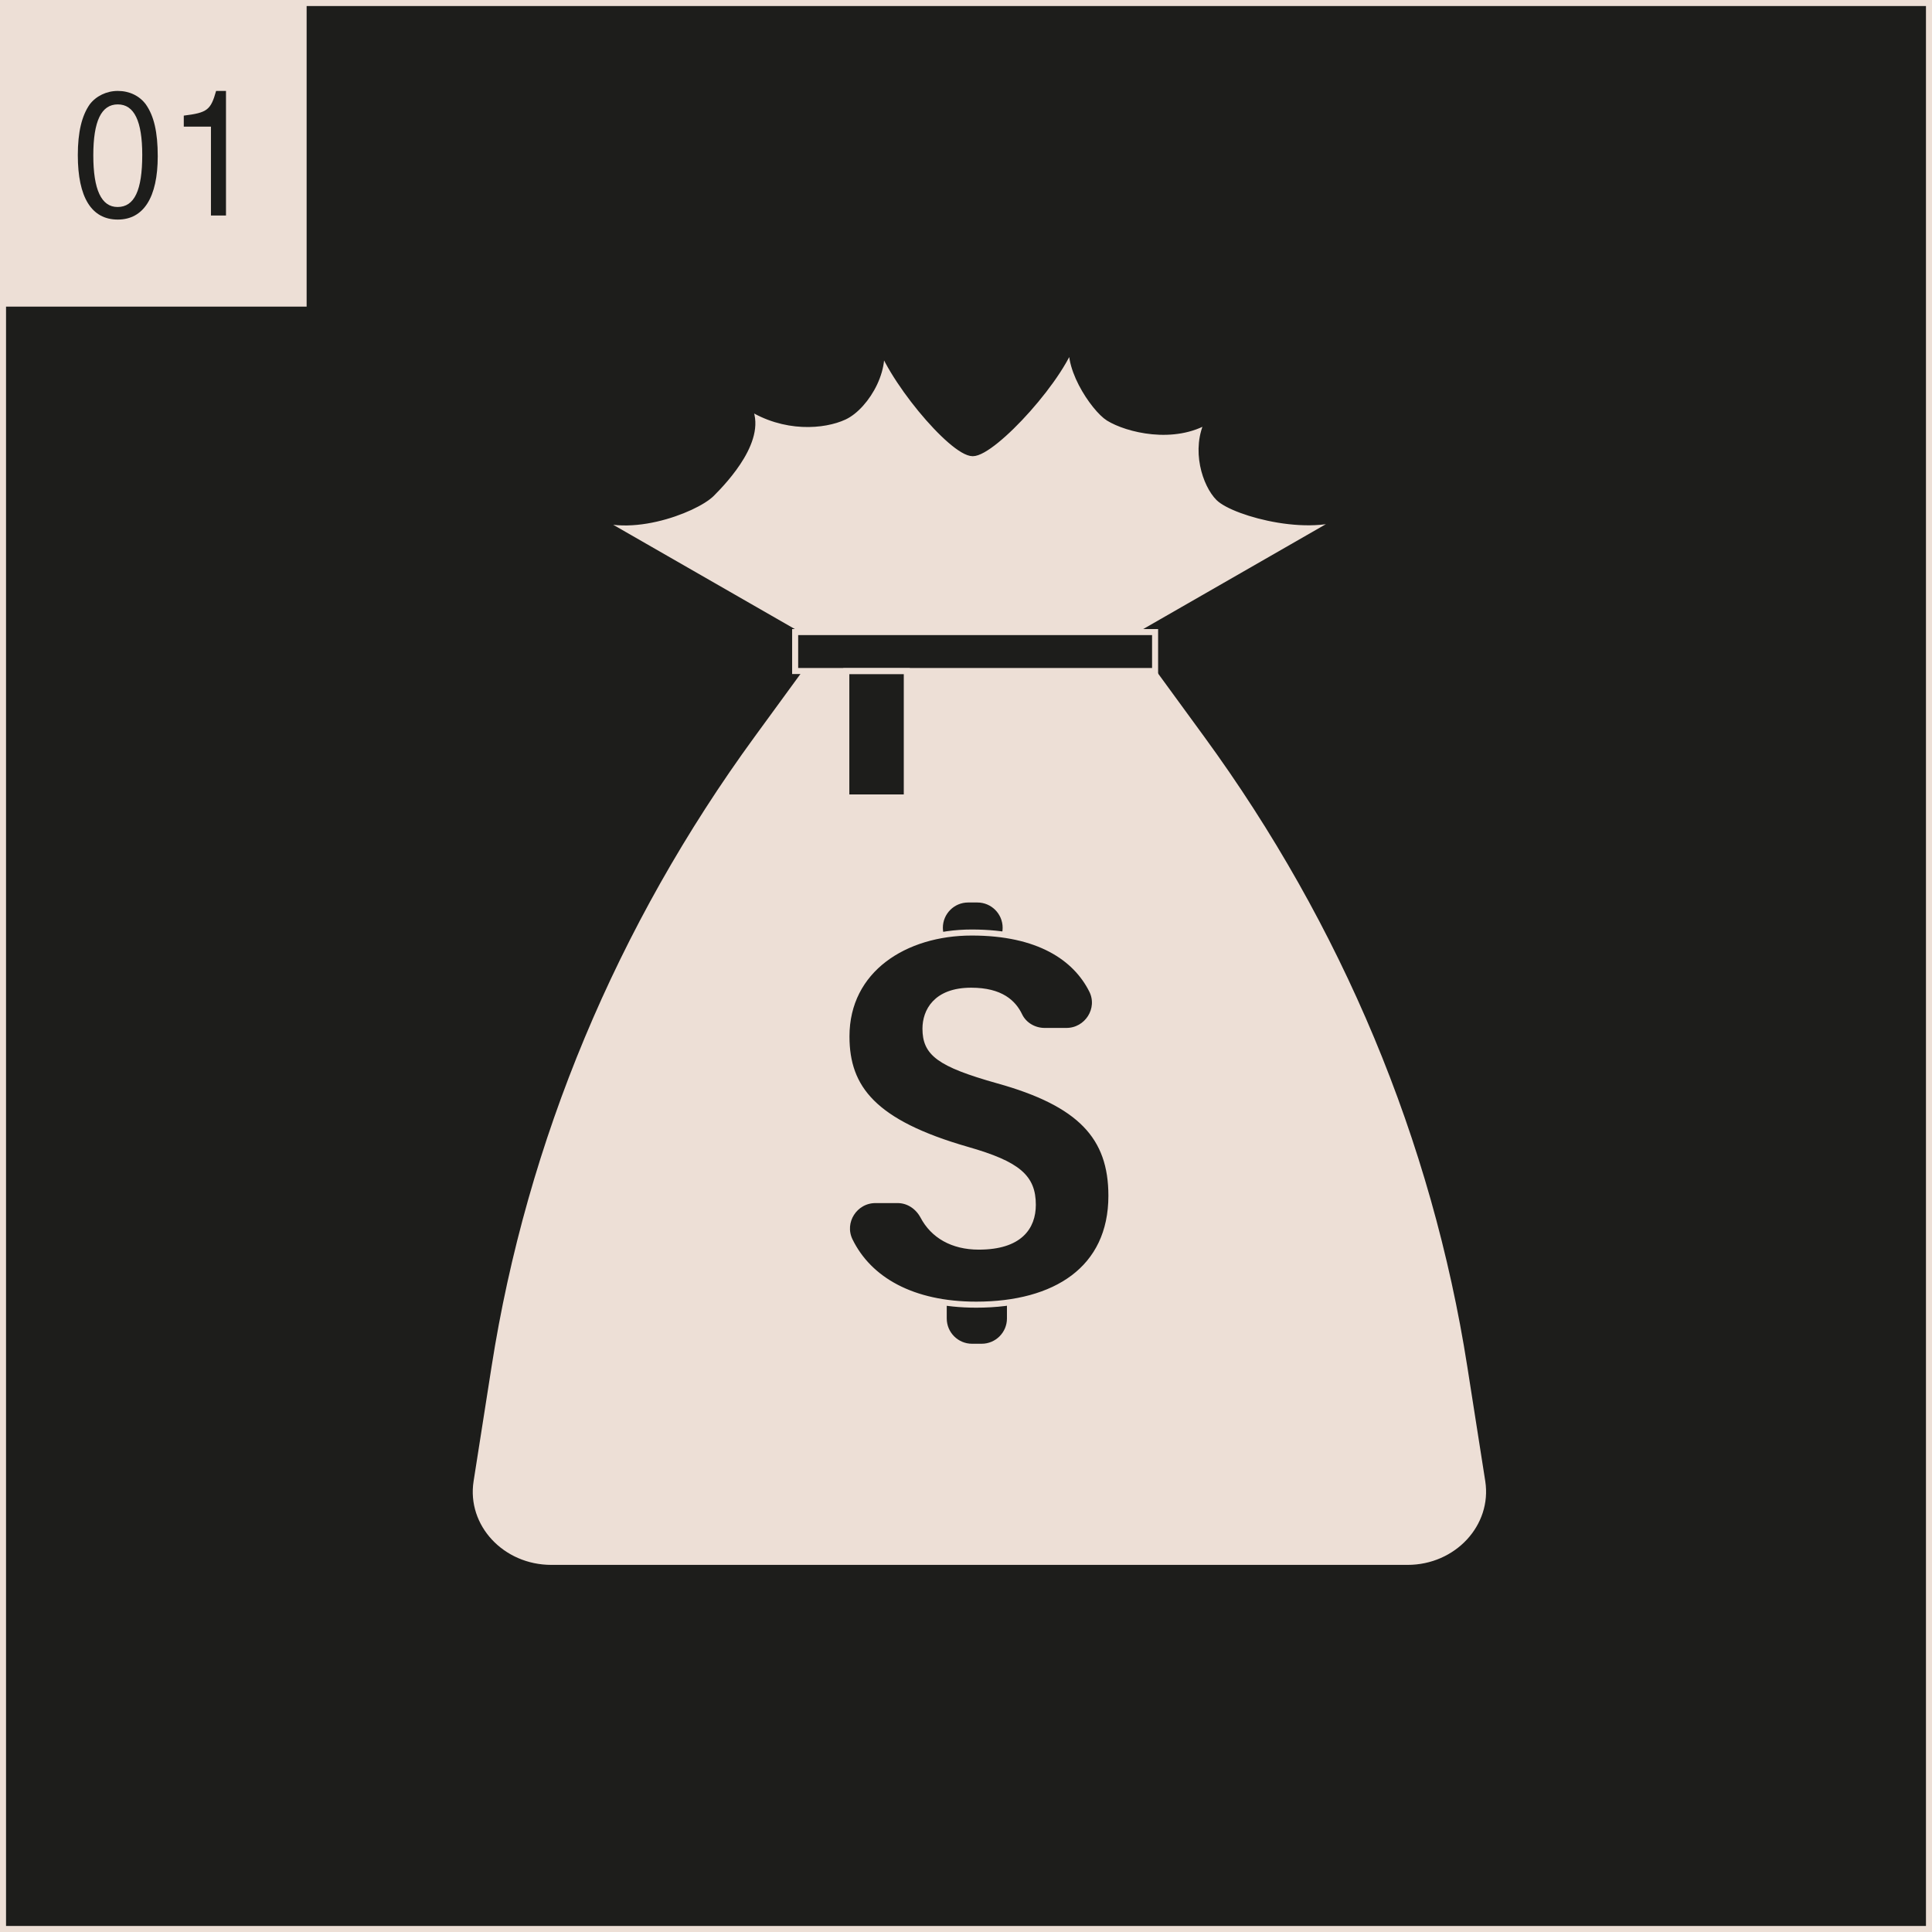
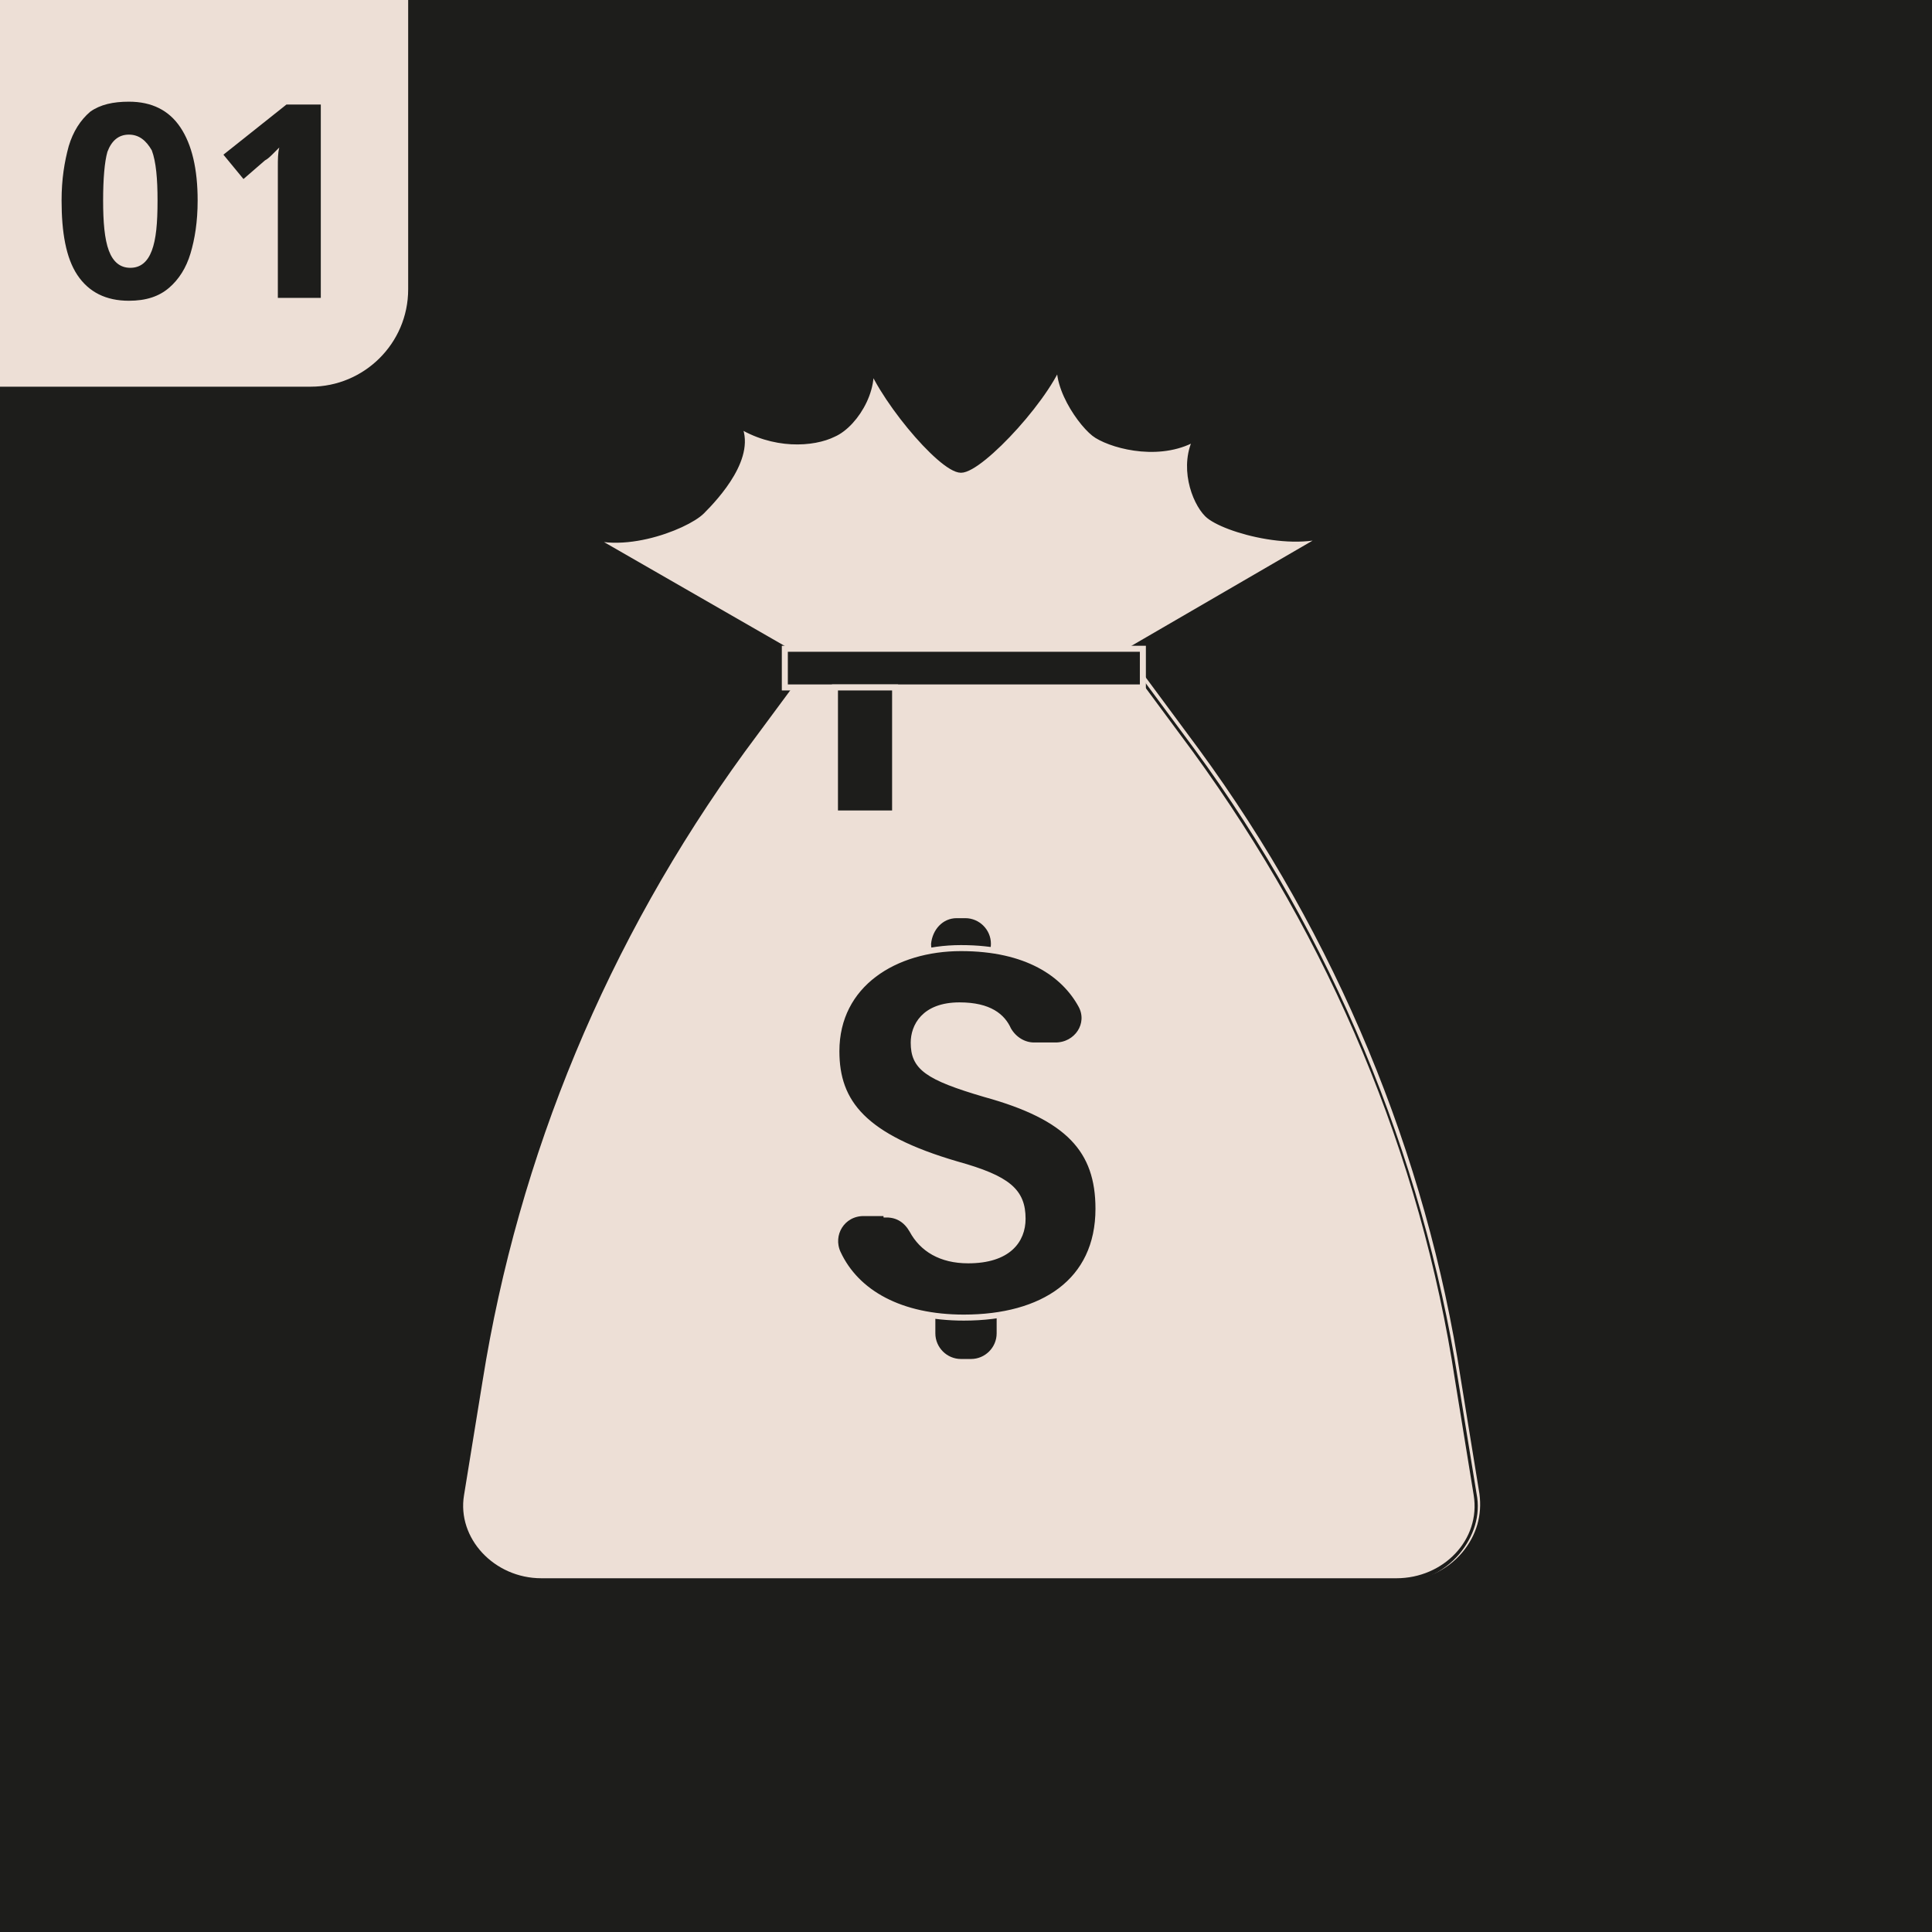
- <svg xmlns="http://www.w3.org/2000/svg" viewBox="0 0 134.46 134.46">
-   <defs>
-     <style>.d,.e{fill:#eddfd6;}.f,.g,.h{fill:#1d1d1b;}.g{stroke:#eddfd6;stroke-miterlimit:10;}.g,.e{stroke-width:.42px;}.e{stroke:#1d1d1b;stroke-linecap:round;stroke-linejoin:round;}.h{font-family:Helvetica, Helvetica;font-size:12px;}</style>
-   </defs>
-   <g id="a" />
-   <g id="b">
-     <g id="c">
-       <rect class="g" x=".21" y=".21" width="134.04" height="134.04" />
+ <svg xmlns="http://www.w3.org/2000/svg" version="1.1" id="Capa_1" x="0px" y="0px" viewBox="0 0 134.9 134.9" style="enable-background:new 0 0 134.9 134.9;" xml:space="preserve">
+   <style type="text/css">
+ 	.st0{fill:#1D1D1B;}
+ 	.st1{fill:#EDDFD6;}
+ 	.st2{fill:#222222;}
+ 	.st3{fill:#EDDFD6;stroke:#1D1D1B;stroke-width:0.42;stroke-linecap:round;stroke-linejoin:round;}
+ 	.st4{fill:#1D1D1B;stroke:#EDDFD6;stroke-width:0.42;stroke-miterlimit:10;}
+ 	.st5{font-family:'NotoSans-Bold';}
+ 	.st6{font-size:19px;}
+ 	.st7{fill:none;stroke:#1D1D1B;stroke-width:0.42;stroke-miterlimit:10;}
+ 	.st8{fill:#00AEEF;}
+ 	.st9{enable-background:new    ;}
+ 	.st10{fill:#EDDFD6;stroke:#1D1D1B;stroke-width:0.644;stroke-miterlimit:10;}
+ 	.st11{fill:#EDDFD6;stroke:#1D1D1B;stroke-width:0.607;stroke-miterlimit:10;}
+ 	.st12{fill:#EDDFD6;stroke:#1D1D1B;stroke-width:0.51;stroke-miterlimit:10;}
+ </style>
+   <g id="_x30_1">
+     <rect x="-0.2" y="0" class="st0" width="135.6" height="135.4" />
+     <g>
      <g>
        <g>
-           <g>
-             <path class="d" d="M38.37,109.12c-1.73,0-3.35-.73-4.44-1.99-.99-1.16-1.41-2.6-1.19-4.07l1.25-7.97c2.45-15.67,8.8-30.86,18.35-43.95l3.65-5c1.05-1.44,2.79-2.31,4.66-2.32l7.5-.04,7.5,.04c1.87,.01,3.61,.88,4.66,2.32l3.65,5c9.56,13.09,15.9,28.29,18.35,43.95l1.25,7.97c.23,1.47-.19,2.91-1.19,4.07-1.08,1.27-2.7,1.99-4.44,1.99H38.37Z" />
-             <path class="f" d="M68.16,43.99l7.5,.04c1.8,.01,3.48,.84,4.49,2.23l3.65,5c9.6,13.15,15.86,28.14,18.32,43.86l1.25,7.97c.47,3.06-2.08,5.82-5.41,5.82H38.37c-3.33,0-5.89-2.75-5.41-5.82l1.25-7.97c2.46-15.72,8.72-30.71,18.32-43.86l3.65-5c1.01-1.39,2.69-2.22,4.49-2.23l7.5-.04m0-.42h0l-7.5,.04c-1.94,.01-3.74,.91-4.83,2.4l-3.65,5c-9.58,13.12-15.94,28.35-18.39,44.04l-1.25,7.97c-.24,1.53,.2,3.03,1.23,4.24,1.12,1.31,2.8,2.07,4.6,2.07h59.59c1.8,0,3.47-.75,4.6-2.07,1.03-1.2,1.47-2.71,1.23-4.24l-1.25-7.97c-2.46-15.7-8.82-30.93-18.39-44.04l-3.65-5c-1.09-1.49-2.9-2.39-4.83-2.4l-7.5-.04h0Z" />
-           </g>
-           <path class="e" d="M61.07,23.39c.66,2.73,5.18,8.15,6.63,8.15s6.42-5.42,7.08-8.15h0c-.86,1.86,1.37,5.08,2.37,5.7,1.29,.8,4.56,1.62,6.96,.15h0c-1.05,2.05-.2,4.51,.7,5.41,1.1,1.09,6.86,2.65,9.44,.94h0l-16.67,9.57-10.14,.18-10.14-.18-16.67-9.57h0c2.69,1.86,7.76-.09,8.9-1.23,.95-.95,3.73-3.9,2.54-6.07h0c2.53,1.63,5.3,1.36,6.68,.72,1.56-.72,3.29-3.65,2.3-5.64" />
-           <rect class="g" x="55.34" y="43.99" width="25.05" height="2.71" />
-           <rect class="g" x="65.41" y="62.6" width="4.58" height="3.94" rx="1.97" ry="1.97" />
-           <rect class="g" x="65.68" y="88.15" width="4.61" height="5.58" rx="1.97" ry="1.97" />
-           <path class="g" d="M62.47,83.52c.76,0,1.42,.45,1.78,1.12,.7,1.33,2.04,2.12,3.87,2.12,2.85,0,3.76-1.37,3.76-2.91,0-1.89-1-2.81-4.57-3.83-6.5-1.87-8.4-4.27-8.4-7.89,0-4.66,4.07-7.23,8.72-7.23s7.23,1.75,8.37,4.02c.65,1.3-.33,2.83-1.78,2.83h-1.52c-.73,0-1.43-.4-1.75-1.06-.42-.88-1.28-1.74-3.36-1.74-2.47,0-3.18,1.46-3.18,2.64,0,1.68,.91,2.44,5.03,3.6,5.75,1.6,7.91,3.92,7.91,8.03,0,5.12-3.91,7.58-9.41,7.58-4.45,0-7.47-1.73-8.8-4.46-.63-1.3,.34-2.82,1.79-2.82h1.55Z" />
+           <path class="st1" d="M37.8,110.4c-1.7,0-3.3-0.7-4.4-2c-1-1.2-1.4-2.6-1.2-4.1l1.3-8c2.5-15.7,8.8-30.9,18.4-44l3.7-5      c1-1.4,2.8-2.3,4.7-2.3l7.5,0l7.5,0c1.9,0,3.6,0.9,4.7,2.3l3.7,5c9.6,13.1,15.9,28.3,18.3,44l1.3,8c0.2,1.5-0.2,2.9-1.2,4.1      c-1.1,1.3-2.7,2-4.4,2H37.8z" />
+           <path class="st0" d="M67.6,45.3l7.5,0c1.8,0,3.5,0.8,4.5,2.2l3.7,5c9.6,13.2,15.9,28.1,18.3,43.9l1.3,8c0.5,3.1-2.1,5.8-5.4,5.8      H37.8c-3.3,0-5.9-2.8-5.4-5.8l1.3-8c2.5-15.7,8.7-30.7,18.3-43.9l3.7-5c1-1.4,2.7-2.2,4.5-2.2L67.6,45.3 M67.6,44.9L67.6,44.9      l-7.5,0c-1.9,0-3.7,0.9-4.8,2.4l-3.7,5c-9.6,13.1-15.9,28.4-18.4,44l-1.3,8c-0.2,1.5,0.2,3,1.2,4.2c1.1,1.3,2.8,2.1,4.6,2.1      h59.6c1.8,0,3.5-0.8,4.6-2.1c1-1.2,1.5-2.7,1.2-4.2l-1.3-8c-2.5-15.7-8.8-30.9-18.4-44l-3.7-5c-1.1-1.5-2.9-2.4-4.8-2.4      L67.6,44.9L67.6,44.9L67.6,44.9z" />
        </g>
-         <rect class="g" x="58.9" y="46.71" width="4.21" height="8.79" />
+         <path class="st3" d="M60.5,24.7c0.7,2.7,5.2,8.1,6.6,8.1s6.4-5.4,7.1-8.1l0,0c-0.9,1.9,1.4,5.1,2.4,5.7c1.3,0.8,4.6,1.6,7,0.1     l0,0c-1.1,2-0.2,4.5,0.7,5.4c1.1,1.1,6.9,2.7,9.4,0.9l0,0L77,46.5l-10.1,0.2l-10.1-0.2l-16.7-9.6l0,0c2.7,1.9,7.8-0.1,8.9-1.2     c1-1,3.7-3.9,2.5-6.1l0,0c2.5,1.6,5.3,1.4,6.7,0.7C59.8,29.6,61.5,26.7,60.5,24.7" />
+         <rect x="54.8" y="45.3" class="st4" width="25" height="2.7" />
+         <path class="st4" d="M66.8,63.9h0.6c1.1,0,2,0.9,2,2l0,0c0,1.1-0.9,2-2,2h-0.6c-1.1,0-2-0.9-2-2l0,0     C64.9,64.8,65.7,63.9,66.8,63.9z" />
+         <path class="st4" d="M67.1,89.5h0.7c1.1,0,2,0.9,2,2v1.6c0,1.1-0.9,2-2,2h-0.7c-1.1,0-2-0.9-2-2v-1.6     C65.1,90.4,66,89.5,67.1,89.5z" />
+         <path class="st4" d="M61.9,84.8c0.8,0,1.4,0.4,1.8,1.1c0.7,1.3,2,2.1,3.9,2.1c2.8,0,3.8-1.4,3.8-2.9c0-1.9-1-2.8-4.6-3.8     c-6.5-1.9-8.4-4.3-8.4-7.9c0-4.7,4.1-7.2,8.7-7.2s7.2,1.8,8.4,4c0.7,1.3-0.3,2.8-1.8,2.8h-1.5c-0.7,0-1.4-0.4-1.8-1.1     c-0.4-0.9-1.3-1.7-3.4-1.7c-2.5,0-3.2,1.5-3.2,2.6c0,1.7,0.9,2.4,5,3.6c5.8,1.6,7.9,3.9,7.9,8c0,5.1-3.9,7.6-9.4,7.6     c-4.4,0-7.5-1.7-8.8-4.5c-0.6-1.3,0.3-2.8,1.8-2.8H61.9L61.9,84.8z" />
      </g>
-       <rect class="d" x=".21" y=".21" width="21.13" height="21.13" />
-       <text class="h" transform="translate(4.9 15)">
-         <tspan x="0" y="0">01</tspan>
-       </text>
+       <rect x="58.3" y="48" class="st4" width="4.2" height="8.8" />
+     </g>
+     <g>
+       <path class="st1" d="M0,0h28.5v20.2c0,3.8-3.1,6.8-6.8,6.8H0V0z" />
+       <g>
+         <path class="st0" d="M13.8,14c0,1.5-0.2,2.7-0.5,3.7s-0.8,1.8-1.5,2.4C11.1,20.7,10.2,21,9,21c-1.6,0-2.8-0.6-3.6-1.8     S4.3,16.2,4.3,14c0-1.5,0.2-2.7,0.5-3.8c0.3-1,0.8-1.8,1.5-2.4C7,7.3,7.9,7.1,9,7.1c1.6,0,2.8,0.6,3.6,1.8     C13.4,10.1,13.8,11.8,13.8,14z M7.2,14c0,1.5,0.1,2.7,0.4,3.5c0.3,0.8,0.8,1.2,1.5,1.2c0.7,0,1.2-0.4,1.5-1.2     c0.3-0.8,0.4-1.9,0.4-3.5c0-1.5-0.1-2.7-0.4-3.5C10.2,9.8,9.7,9.4,9,9.4c-0.7,0-1.2,0.4-1.5,1.2C7.3,11.3,7.2,12.5,7.2,14z" />
+         <path class="st0" d="M22.3,20.8h-2.9V13c0-0.3,0-0.7,0-1.3s0-1,0.1-1.4c-0.1,0.1-0.2,0.2-0.4,0.4c-0.2,0.2-0.4,0.4-0.6,0.5     L17,12.5l-1.4-1.7L20,7.3h2.4V20.8z" />
+       </g>
+       <text transform="matrix(1 0 0 1 4.0553 -5.5318)" class="st5 st6">01</text>
    </g>
  </g>
</svg>
